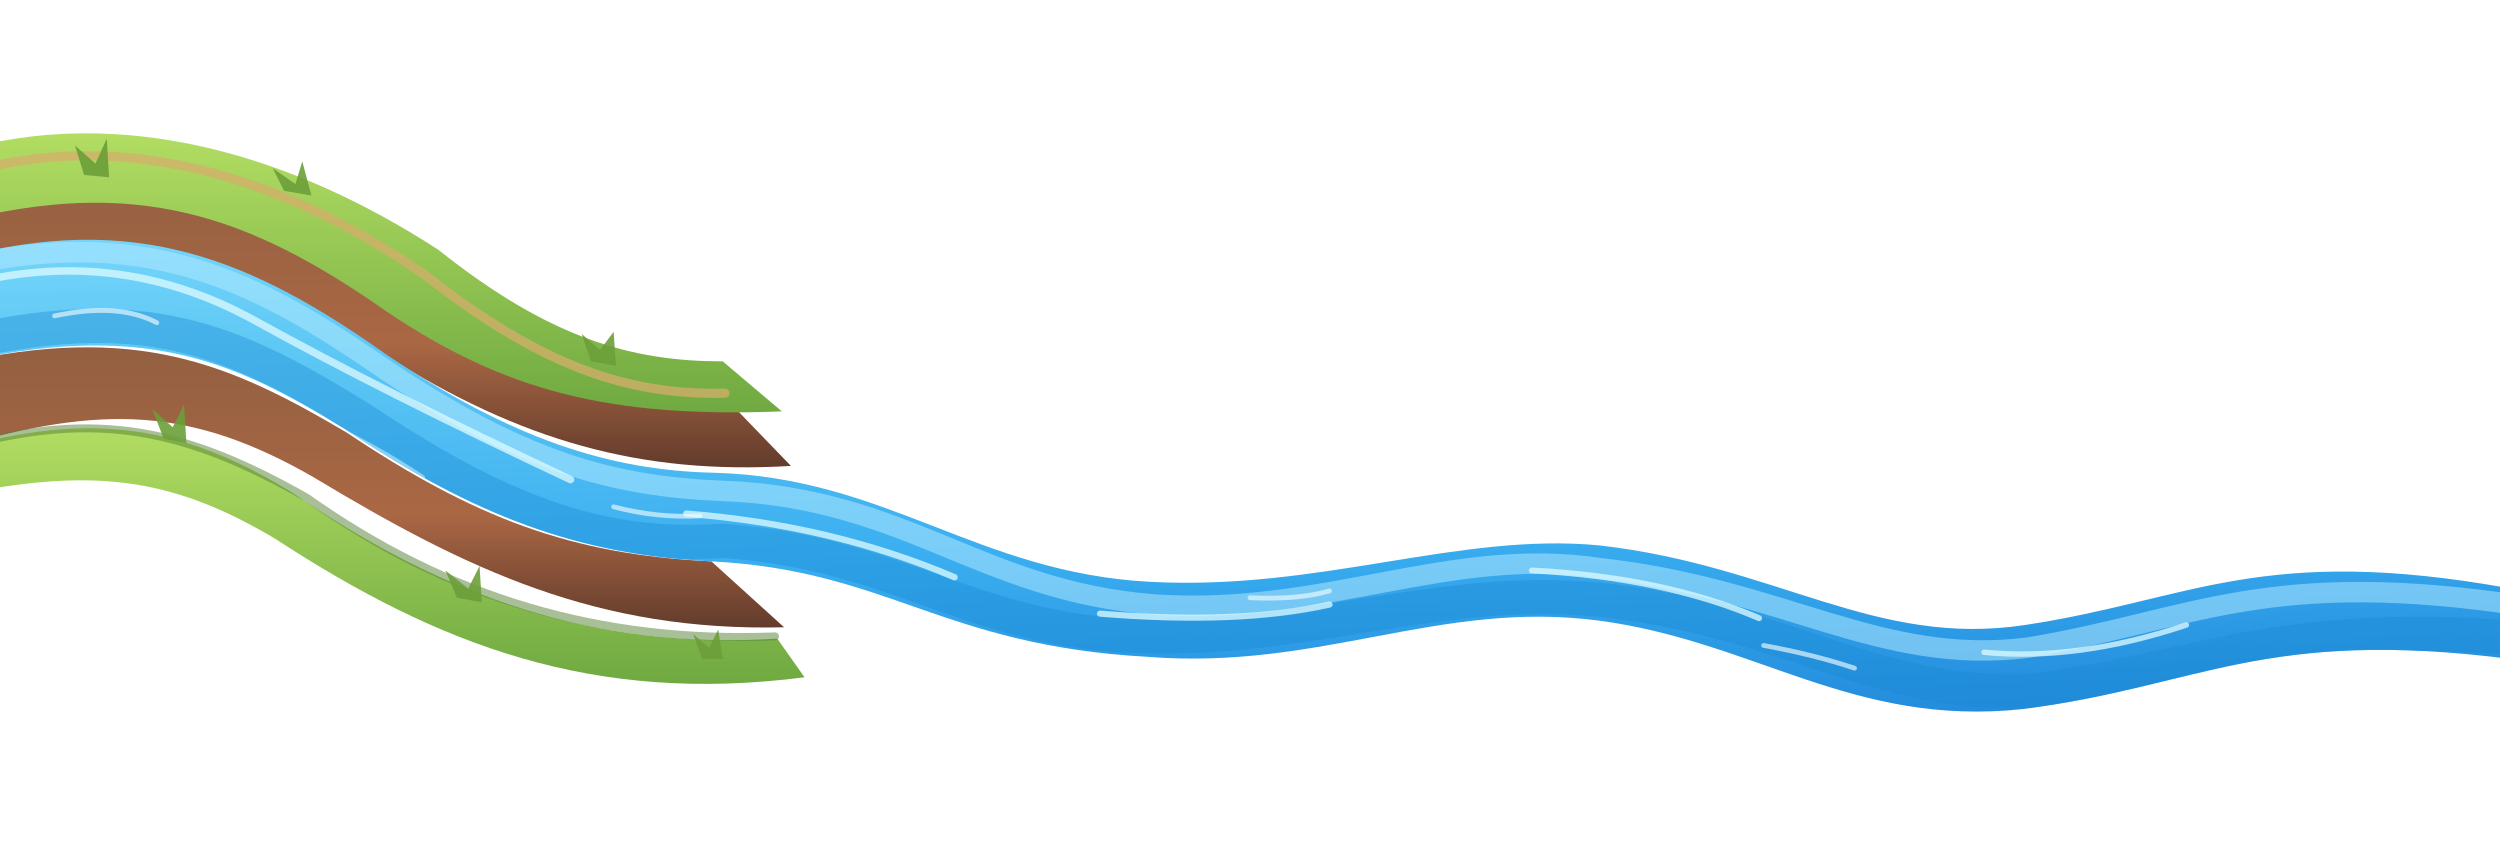
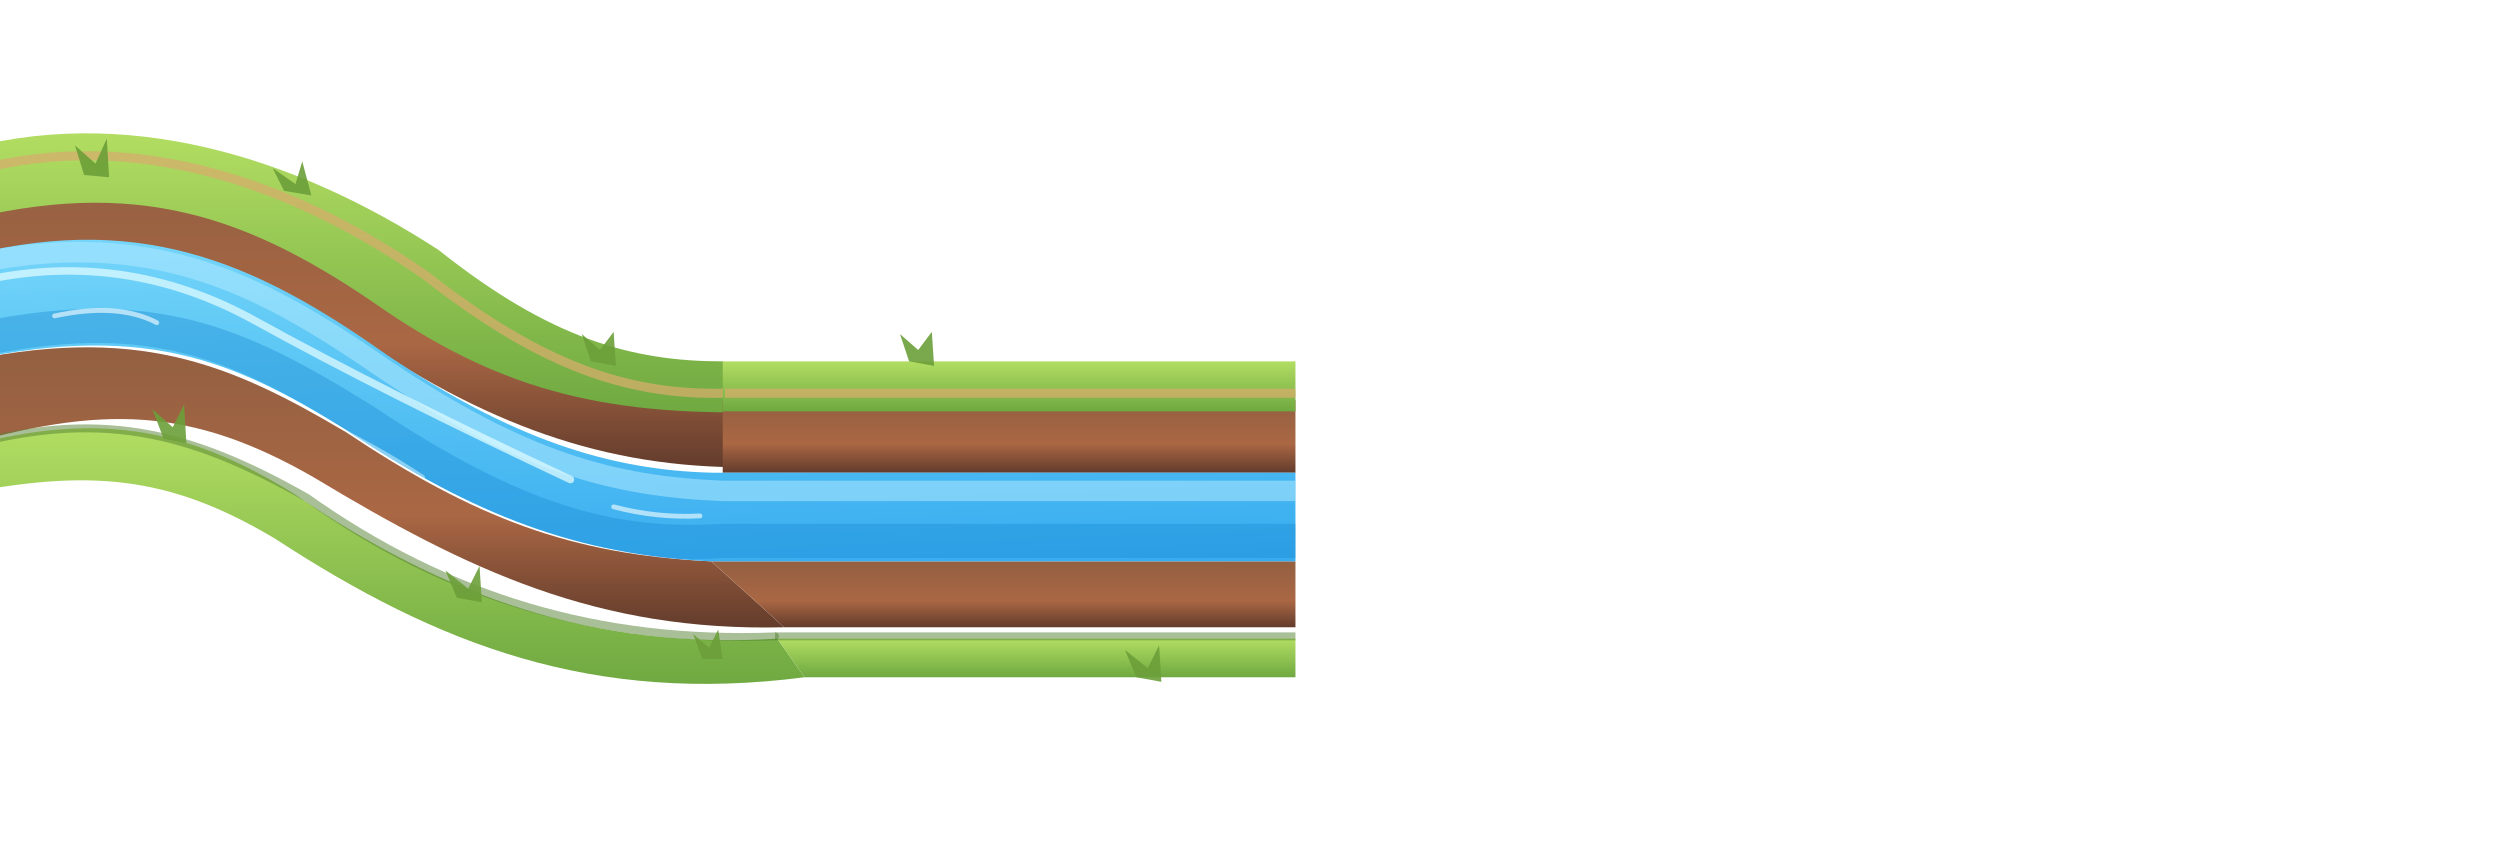
<svg xmlns="http://www.w3.org/2000/svg" width="1100" height="370" viewBox="0 0 1100 370" role="img" aria-labelledby="title desc">
  <defs>
    <linearGradient id="water-fill" x1="0" y1="0" x2="0.15" y2="1">
      <stop offset="0" stop-color="#86dfff" />
      <stop offset="0.30" stop-color="#60c9f5" />
      <stop offset="0.69" stop-color="#3aaef0" />
      <stop offset="1" stop-color="#238bdc" />
    </linearGradient>
    <linearGradient id="bank-green" x1="0" y1="0" x2="0" y2="1">
      <stop offset="0" stop-color="#b2dd62" />
      <stop offset="1" stop-color="#6fa941" />
    </linearGradient>
    <linearGradient id="bank-brown" x1="0" y1="0" x2="0" y2="1">
      <stop offset="0" stop-color="#936041" />
      <stop offset="0.6" stop-color="#aa6744" />
      <stop offset="1" stop-color="#633c2c" />
    </linearGradient>
    <linearGradient id="water-end" x1="0" y1="0" x2="0" y2="1">
      <stop offset="0" stop-color="#87daf6" />
      <stop offset="0.5" stop-color="#4bbce9" />
      <stop offset="1" stop-color="#319bd9" />
    </linearGradient>
    <clipPath id="clip-water">
-       <path id="water-shape" d="M -20 114 C 60 92 112 115 170 156 C 225 193 268 207 314 208 C 390 210 430 252 506 256 C 581 260 642 234 704 240 C 782 249 825 285 891 275 C 964 264 995 239 1105 259 L1105 290 C 996 276 968 302 890 312 C 815 320 772 282 703 273 C 633 264 581 295 505 289 C 414 284 391 251 313 247 C 254 244 209 227 152 189 C 102 158 62 141 -20 160 Z" />
+       <path id="water-shape" d="M -20 114 C 60 92 112 115 170 156 C 225 193 268 207 314 208 L 570 208 L 570 247 L 313 247 C 254 244 209 227 152 189 C 102 158 62 141 -20 160 Z" />
    </clipPath>
  </defs>
  <g id="fixed-source-banks">
    <path id="upper-soil" d="M-20 78 C 54 56 122 81 184 125 C 234 163 271 176 320 176 L348 205 C 282 209 229 194 169 156 C 111 116 61 94 -20 114 Z" fill="url(#bank-brown)" />
    <path id="lower-soil" d="M-20 160 C 60 142 101 160 152 190 C 209 228 251 244 313 247 L345 276 C 263 278 206 251 138 210 C 84 179 45 178 -20 197 Z" fill="url(#bank-brown)" />
    <path id="upper-grass" d="M-20 67 C 54 45 130 69 193 110 C 242 149 278 159 318 159 L344 181 C 268 184 222 172 170 137 C 110 95 60 77 -20 98 Z" fill="url(#bank-green)" />
    <path id="lower-grass" d="M-20 198 C 41 180 82 188 129 217 C 196 263 262 286 342 281 L354 298 C 261 310 193 284 121 237 C 74 209 39 206 -20 218 Z" fill="url(#bank-green)" />
    <path d="M-18 77 C 53 55 125 78 187 121 C 238 161 276 174 319 173" fill="none" stroke="#d5ae6b" stroke-width="4" opacity=".75" stroke-linecap="round" />
    <path d="M-18 197 C 43 180 82 189 135 219 C 197 263 264 283 341 280" fill="none" stroke="#537f32" stroke-width="3.5" opacity=".5" stroke-linecap="round" />
+     <path d="M318 176 H570 V208 H318 Z" fill="url(#bank-brown)" />
+     <path d="M313 247 H570 V276 H345 Z" fill="url(#bank-brown)" />
+     <path d="M318 159 H570 V181 H318 Z" fill="url(#bank-green)" />
+     <path d="M342 281 H570 V298 H354 Z" fill="url(#bank-green)" />
+     <path d="M319 173 H570" fill="none" stroke="#d5ae6b" stroke-width="4" opacity=".75" />
+     <path d="M341 280 H570" fill="none" stroke="#537f32" stroke-width="3.5" opacity=".5" />
+     <g fill="#6b9e39" opacity=".9">
+       <path d="M400 159 l-4 -12 8 7 6 -8 1 15Z" />
+       <path d="M500 298 l-5 -12 10 8 5 -10 1 16Z" />
+     </g>
    <g fill="#6b9e39" opacity=".9">
      <path d="M37 77 l-4 -13 9 8 5 -11 1 17Z" />
      <path d="M125 84 l-5 -10 10 7 3 -10 4 15Z" />
      <path d="M260 159 l-4 -12 8 7 6 -8 1 15Z" />
      <path d="M72 193 l-5 -13 9 8 5 -10 1 17Z" />
      <path d="M201 263 l-5 -12 10 8 5 -10 1 16Z" />
      <path d="M309 290 l-4 -11 7 6 4 -8 2 13Z" />
    </g>
  </g>
  <g id="dynamic-water-flow">
    <g clip-path="url(#clip-water)">
      <rect x="-20" y="70" width="1140" height="270" fill="url(#water-fill)" />
-       <path d="M-25 153 C 63 131 102 149 160 185 C 226 229 268 241 318 238 C 396 243 430 280 508 280 C 579 281 636 257 705 264 C 787 273 824 307 894 304 C 970 294 1000 272 1113 281" fill="none" stroke="#1788d3" stroke-width="15" opacity=".38" stroke-linecap="round" />
-       <path d="M-25 119 C 63 97 112 123 170 163 C 230 203 269 214 318 216 C 399 219 431 260 508 266 C 583 271 638 240 704 250 C 785 259 827 293 892 285 C 965 273 997 249 1113 267" fill="none" stroke="#b3eaff" stroke-width="9" opacity=".52" stroke-linecap="round" />
+       <path d="M-25 153 C 63 131 102 149 160 185 C 226 229 268 241 318 238 L 570 238" fill="none" stroke="#1788d3" stroke-width="15" opacity=".38" stroke-linecap="round" />
+       <path d="M-25 119 C 63 97 112 123 170 163 C 230 203 269 214 318 216 L 570 216" fill="none" stroke="#b3eaff" stroke-width="9" opacity=".52" stroke-linecap="round" />
      <g id="water-highlight-animated" fill="none" stroke="#d9f8ff" stroke-linecap="round" opacity=".78">
        <path d="M-10 124 Q54 109 112 141 T251 211" stroke-width="3.3" />
        <path d="M75 158 Q144 182 186 210" stroke-width="2" opacity=".65" />
-         <path d="M302 226 Q366 231 420 254" stroke-width="2.8" />
-         <path d="M484 270 Q545 275 585 266" stroke-width="2.7" />
-         <path d="M674 251 Q732 254 774 272" stroke-width="2.6" />
-         <path d="M873 287 Q914 291 962 275" stroke-width="2.4" />
      </g>
      <g id="water-sheen" stroke="#eefbff" fill="none" stroke-width="2.1" stroke-linecap="round" opacity=".65">
        <path d="M24 139 q28 -6 45 3" />
        <path d="M270 223 q19 5 38 4" />
-         <path d="M550 263 q21 1 35 -3" />
-         <path d="M776 284 q22 4 40 10" />
      </g>
    </g>
  </g>
  <style>
 #water-highlight-animated { animation: gmb-water-glimmer 3.2s ease-in-out infinite; }
 @keyframes gmb-water-glimmer { 0%,100%{opacity:.68} 50%{opacity:.91} }
 @media (prefers-reduced-motion: reduce) { #water-highlight-animated{animation:none} }
</style>
</svg>
